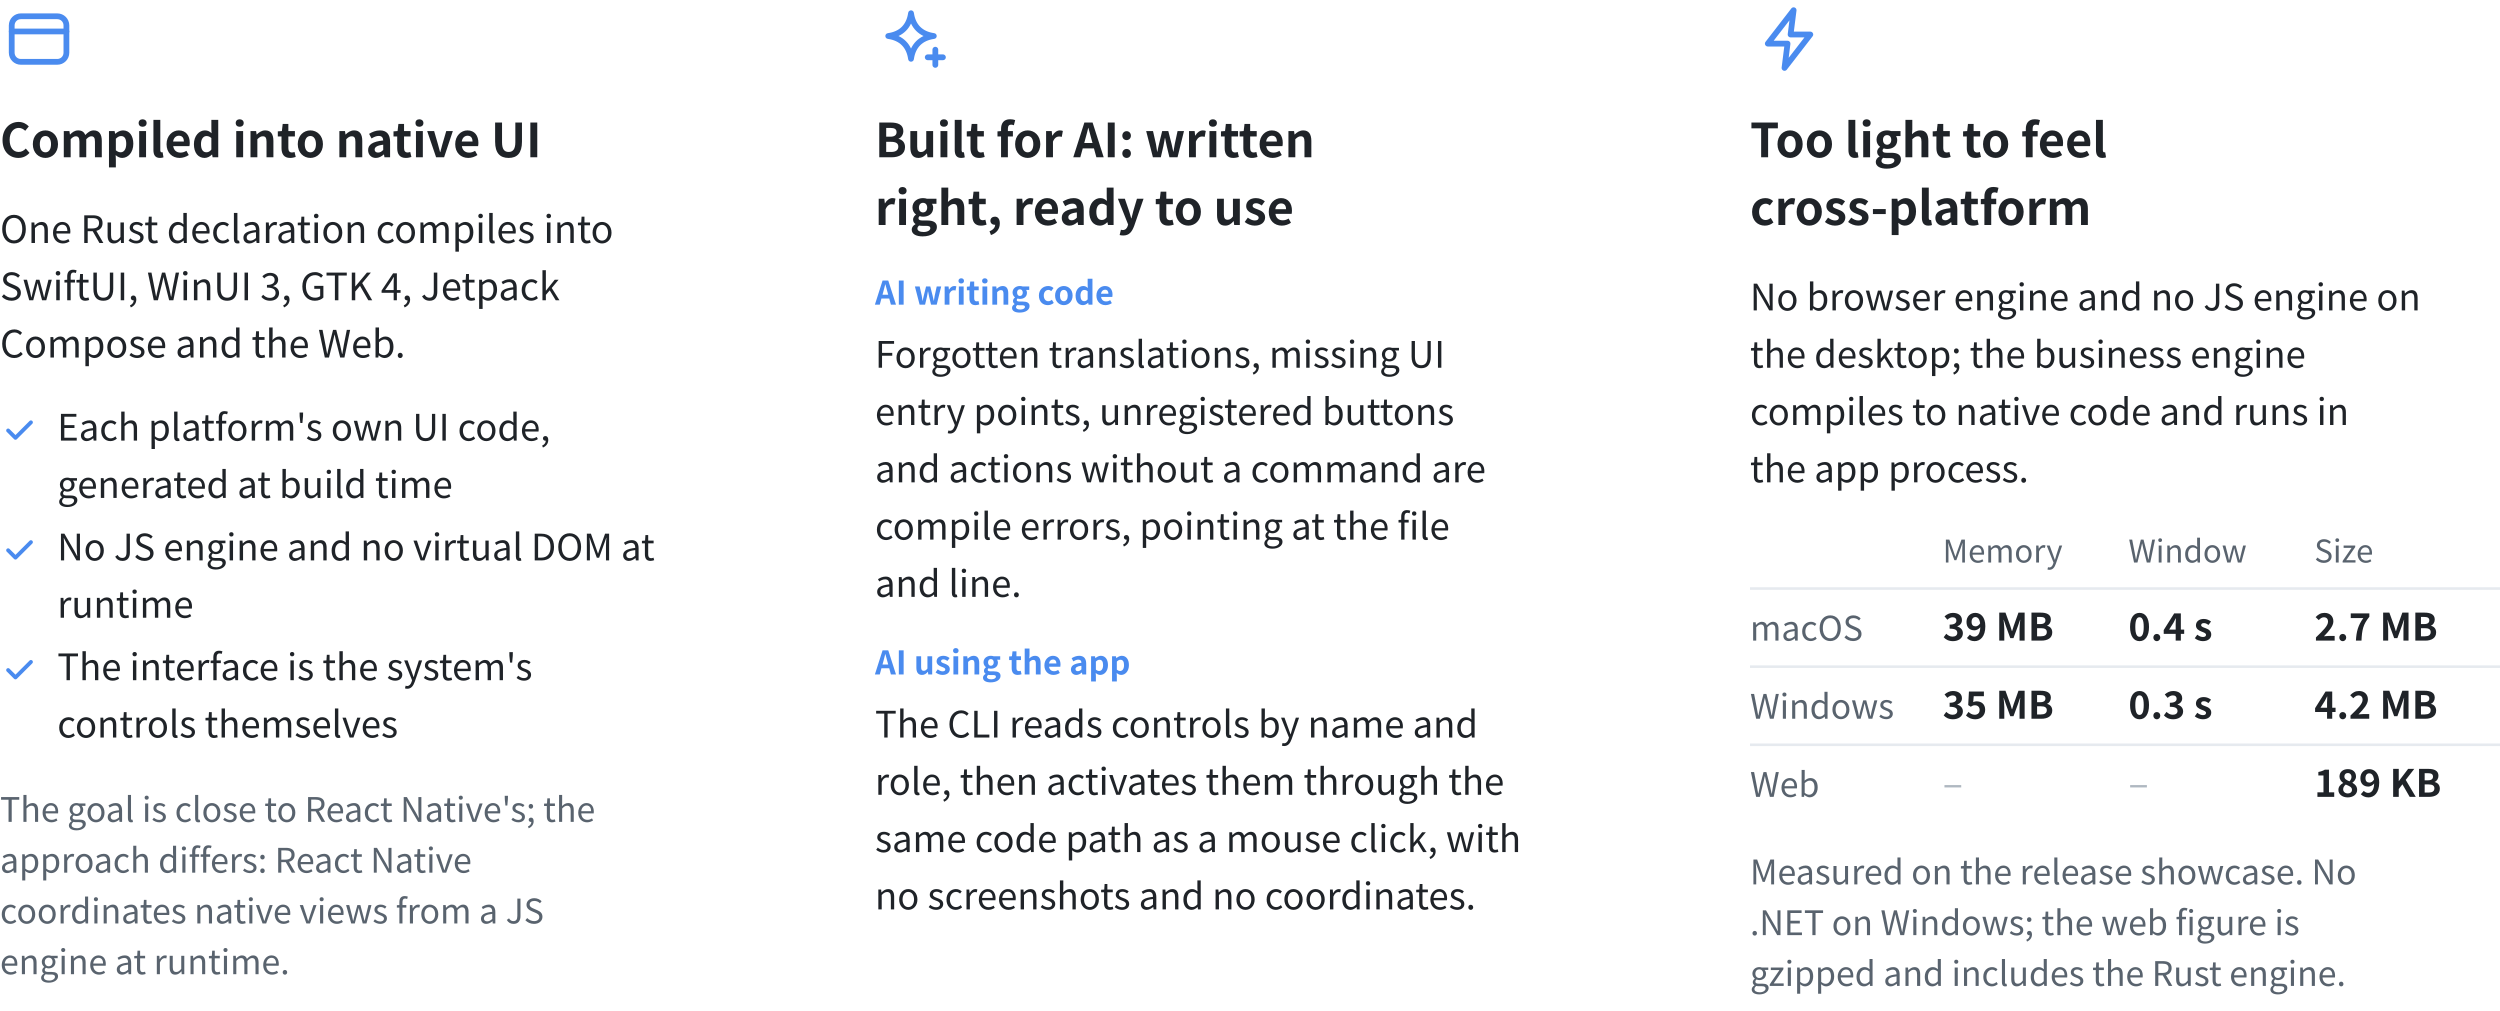
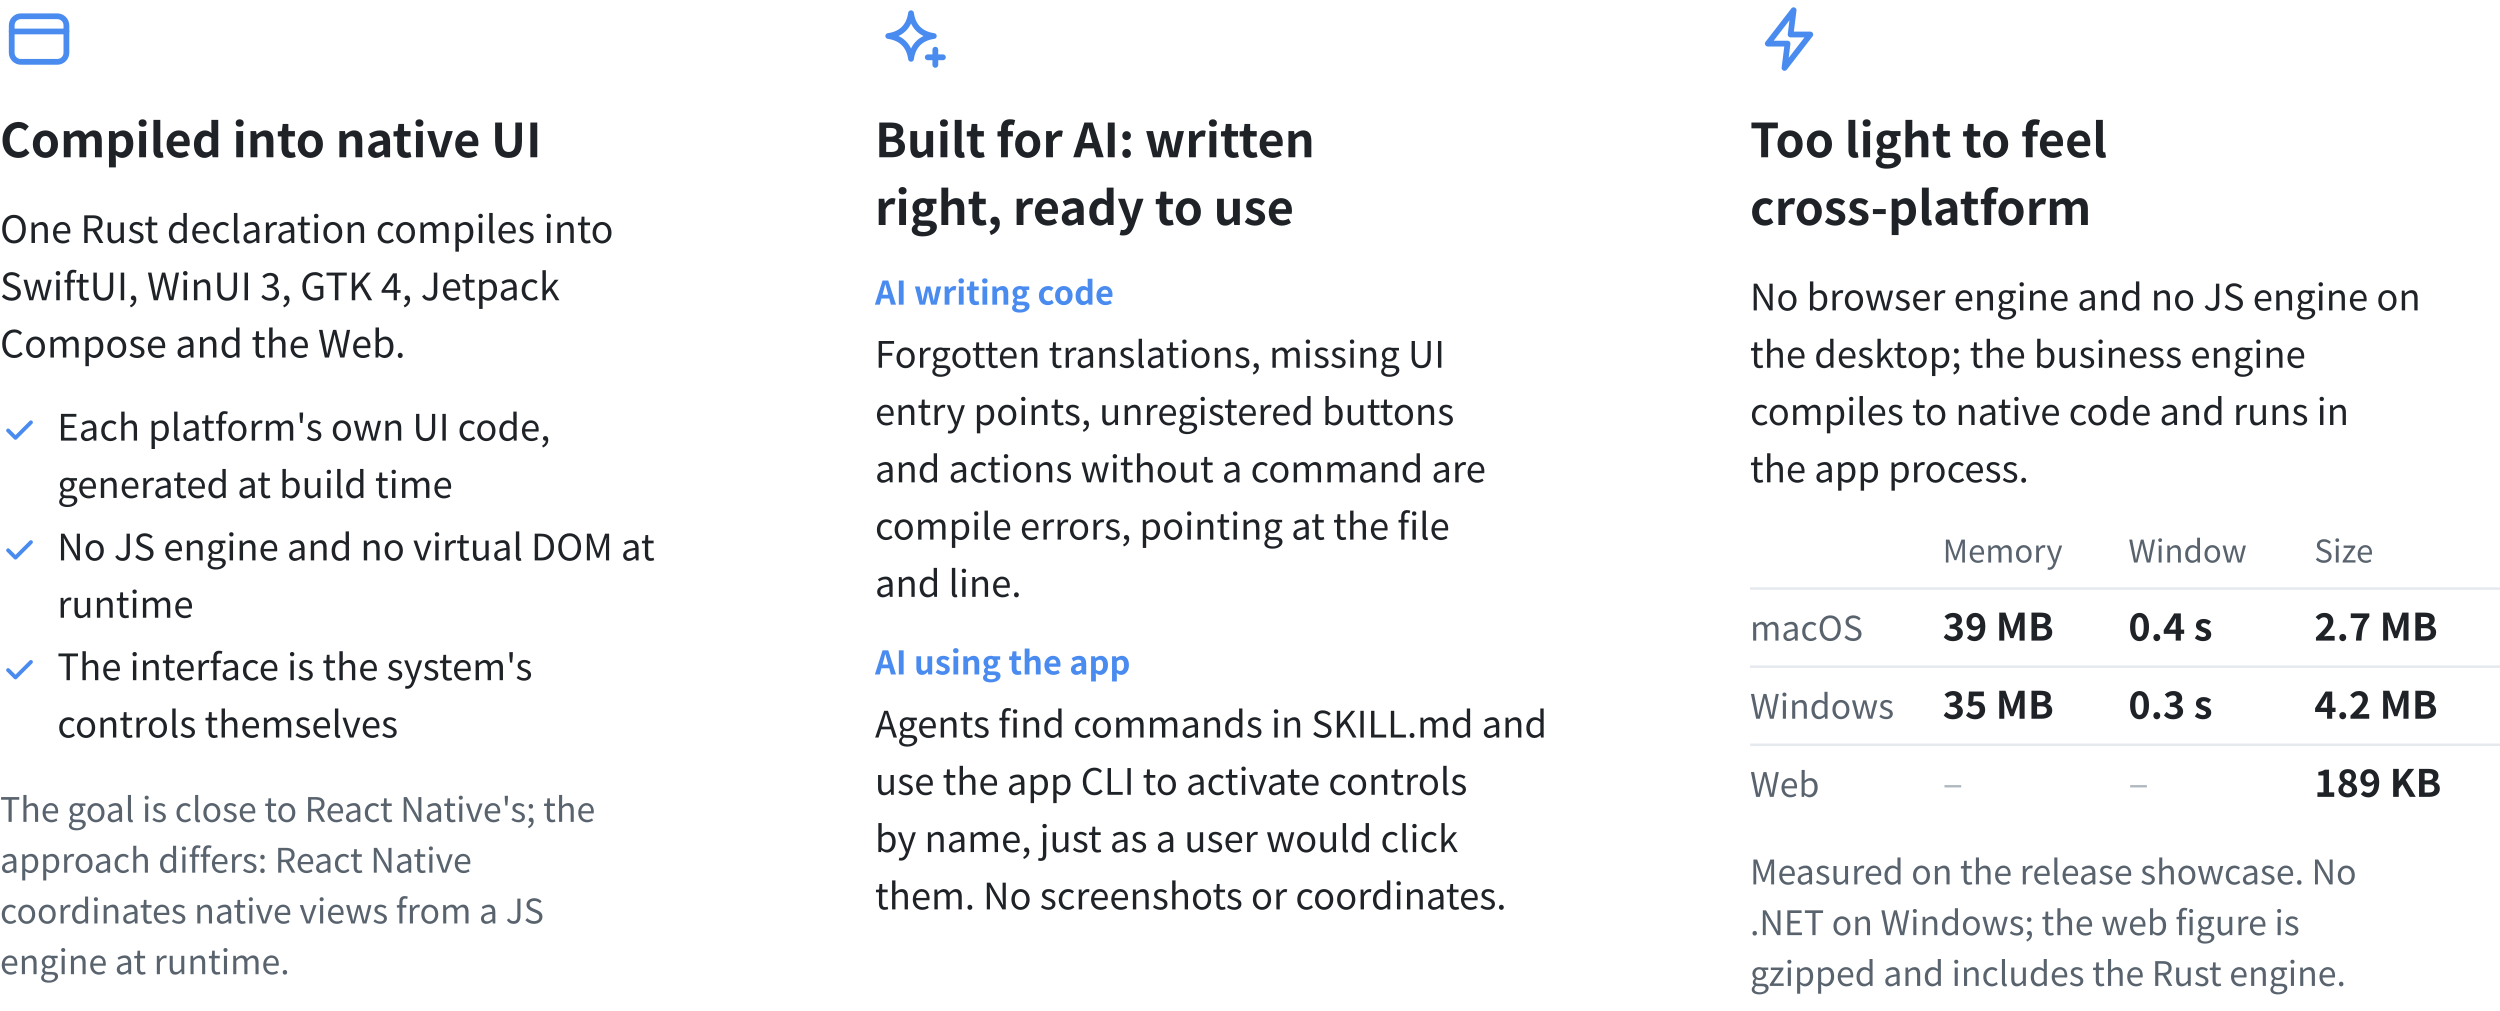
<svg xmlns="http://www.w3.org/2000/svg" viewBox="0 0 960 388" width="960" height="388" font-family="-apple-system, BlinkMacSystemFont, 'Segoe UI', 'PingFang SC', 'Hiragino Sans GB', 'Microsoft YaHei', 'Noto Sans CJK SC', 'Helvetica Neue', Arial, sans-serif">
  <defs>
    <symbol id="bern-logo" viewBox="0 0 1024 1024">
      <defs>
        <clipPath id="bern-symbol-disc">
          <circle cx="512" cy="512" r="512" />
        </clipPath>
      </defs>
      <g clip-path="url(#bern-symbol-disc)">
        <rect width="1024" height="1024" fill="#4A8BEF" />
        <path fill="#24324D" d="M 290.4 372.1 C 270.7 579.3 309.8 827.6 392.0 1060.0 L 1100 1100 L 1060.0 880.0 C 1013.0 692.2 904.4 451.5 684.3 270.5 A 14 14 0 0 0 662.4 286.5 C 693.7 364.2 711.6 444.8 715.3 529.4 A 36 36 0 0 1 691.6 564.9 C 620.6 590.7 549.5 616.5 478.5 642.4 A 36 36 0 0 1 436.0 628.1 C 383.8 547.6 344.6 461.1 317.8 369.5 A 14 14 0 0 0 290.4 372.1 Z" />
        <ellipse rx="22" ry="36" fill="#E8F4FF" transform="translate(520 760) rotate(-20)" />
        <ellipse rx="22" ry="36" fill="#E8F4FF" transform="translate(748 668) rotate(-20)" />
      </g>
    </symbol>
  </defs>
  <g transform="translate(0.0 0.0)">
    <g transform="translate(1.0 1.0) scale(1.1667)" fill="none" stroke="#4A8BEF" stroke-width="1.9" stroke-linecap="round" stroke-linejoin="round" color="#4A8BEF">
      <rect x="3" y="4.5" width="18" height="15" rx="3" />
      <path d="M3 9.5h18" />
    </g>
    <text x="0.0" y="60.4" font-size="18" fill="#1F2328" font-weight="700">Compiled into native UI</text>
    <text x="0.0" y="93.3" font-size="14.5" fill="#1F2328">One Rust declaration compiles into</text>
    <text x="0.0" y="115.3" font-size="14.5" fill="#1F2328">SwiftUI, WinUI 3, GTK 4, Jetpack</text>
    <text x="0.0" y="137.3" font-size="14.5" fill="#1F2328">Compose and the Web.</text>
    <g transform="translate(0.0 157.5) scale(0.625)" fill="none" stroke="#4A8BEF" stroke-width="2.4" stroke-linecap="round" stroke-linejoin="round" color="#4A8BEF">
      <path d="m5 12.5 4.5 4.5L19 7.5" />
    </g>
    <text x="22.0" y="169.2" font-size="14" fill="#1F2328">Each platform's own UI code,</text>
    <text x="22.0" y="191.2" font-size="14" fill="#1F2328">generated at build time</text>
    <g transform="translate(0.0 203.5) scale(0.625)" fill="none" stroke="#4A8BEF" stroke-width="2.4" stroke-linecap="round" stroke-linejoin="round" color="#4A8BEF">
      <path d="m5 12.5 4.5 4.5L19 7.5" />
    </g>
    <text x="22.0" y="215.2" font-size="14" fill="#1F2328">No JS engine and no virtual DOM at</text>
    <text x="22.0" y="237.2" font-size="14" fill="#1F2328">runtime</text>
    <g transform="translate(0.0 249.5) scale(0.625)" fill="none" stroke="#4A8BEF" stroke-width="2.4" stroke-linecap="round" stroke-linejoin="round" color="#4A8BEF">
      <path d="m5 12.5 4.5 4.5L19 7.5" />
    </g>
    <text x="22.0" y="261.2" font-size="14" fill="#1F2328">The interface is the system's</text>
    <text x="22.0" y="283.2" font-size="14" fill="#1F2328">controls themselves</text>
    <text x="0.0" y="315.6" font-size="13" fill="#59636E">The goal is close to React Native's; the</text>
    <text x="0.0" y="335.1" font-size="13" fill="#59636E">approach differs: React Native</text>
    <text x="0.0" y="354.6" font-size="13" fill="#59636E">coordinates native views from a JS</text>
    <text x="0.0" y="374.1" font-size="13" fill="#59636E">engine at runtime.</text>
  </g>
  <g transform="translate(336.0 0.0)">
    <g transform="translate(1.0 1.0) scale(1.1667)" fill="none" stroke="#4A8BEF" stroke-width="1.9" stroke-linecap="round" stroke-linejoin="round" color="#4A8BEF">
      <path d="M11 3.5c.6 4.3 3.2 6.9 7.5 7.5-4.3.6-6.9 3.2-7.5 7.5-.6-4.3-3.2-6.9-7.5-7.5 4.3-.6 6.9-3.2 7.5-7.5z" />
      <path d="M19 15.5v5M16.5 18h5" />
    </g>
    <text x="0.0" y="60.4" font-size="18" fill="#1F2328" font-weight="700">Built for AI: written</text>
    <text x="0.0" y="86.4" font-size="18" fill="#1F2328" font-weight="700">right, ready to use</text>
    <text x="0.0" y="117.0" font-size="12.5" font-weight="700" fill="#4A8BEF">AI writing code</text>
    <text x="0.0" y="141.2" font-size="14" fill="#1F2328">Forgotten translations, missing UI</text>
    <text x="0.0" y="163.2" font-size="14" fill="#1F2328">entry points, unregistered buttons</text>
    <text x="0.0" y="185.2" font-size="14" fill="#1F2328">and actions without a command are</text>
    <text x="0.0" y="207.2" font-size="14" fill="#1F2328">compile errors, pointing at the file</text>
    <text x="0.0" y="229.2" font-size="14" fill="#1F2328">and line.</text>
    <text x="0.0" y="259.0" font-size="12.5" font-weight="700" fill="#4A8BEF">AI using the app</text>
-     <text x="0.0" y="283.2" font-size="14" fill="#1F2328">The CLI reads controls by name and</text>
-     <text x="0.0" y="305.2" font-size="14" fill="#1F2328">role, then activates them through the</text>
-     <text x="0.0" y="327.2" font-size="14" fill="#1F2328">same code path as a mouse click, with</text>
-     <text x="0.0" y="349.2" font-size="14" fill="#1F2328">no screenshots and no coordinates.</text>
+     <text x="0.0" y="283.2" font-size="14" fill="#1F2328">Agents find commands in SKILL.md and</text>
+     <text x="0.0" y="305.2" font-size="14" fill="#1F2328">use the app CLI to activate controls</text>
+     <text x="0.0" y="327.2" font-size="14" fill="#1F2328">by name, just as a user would click</text>
+     <text x="0.0" y="349.2" font-size="14" fill="#1F2328">them. No screenshots or coordinates.</text>
  </g>
  <g transform="translate(672.0 0.0)">
    <g transform="translate(1.0 1.0) scale(1.1667)" fill="none" stroke="#4A8BEF" stroke-width="1.9" stroke-linecap="round" stroke-linejoin="round" color="#4A8BEF">
      <path d="M13.5 2.5 5 13.5h6.5l-1 8 8.5-11h-6.5z" />
    </g>
    <text x="0.0" y="60.4" font-size="18" fill="#1F2328" font-weight="700">Too light to feel</text>
    <text x="0.0" y="86.4" font-size="18" fill="#1F2328" font-weight="700">cross-platform</text>
    <text x="0.0" y="119.2" font-size="14" fill="#1F2328">No browser engine and no JS engine on</text>
    <text x="0.0" y="141.2" font-size="14" fill="#1F2328">the desktop; the business engine</text>
    <text x="0.0" y="163.2" font-size="14" fill="#1F2328">compiles to native code and runs in</text>
    <text x="0.0" y="185.2" font-size="14" fill="#1F2328">the app process.</text>
    <text x="74.0" y="216" font-size="12" fill="#59636E">Memory</text>
    <text x="145.3" y="216" font-size="12" fill="#59636E">Window</text>
    <text x="216.7" y="216" font-size="12" fill="#59636E">Size</text>
    <line x1="0" y1="226.0" x2="288.0" y2="226.0" stroke="#E6EAEF" />
    <text x="0" y="246.0" font-size="13" fill="#59636E">macOS</text>
    <text x="74.0" y="246.0" font-size="14.5" font-weight="700" fill="#1F2328">39 MB</text>
    <text x="145.3" y="246.0" font-size="14.5" font-weight="700" fill="#1F2328">0.4 s</text>
    <text x="216.7" y="246.0" font-size="14.5" font-weight="700" fill="#1F2328">2.7 MB</text>
    <line x1="0" y1="256.0" x2="288.0" y2="256.0" stroke="#E6EAEF" />
    <text x="0" y="276.0" font-size="13" fill="#59636E">Windows</text>
    <text x="74.0" y="276.0" font-size="14.5" font-weight="700" fill="#1F2328">35 MB</text>
    <text x="145.3" y="276.0" font-size="14.5" font-weight="700" fill="#1F2328">0.3 s</text>
    <text x="216.7" y="276.0" font-size="14.5" font-weight="700" fill="#1F2328">4.2 MB</text>
    <line x1="0" y1="286.0" x2="288.0" y2="286.0" stroke="#E6EAEF" />
    <text x="0" y="306.0" font-size="13" fill="#59636E">Web</text>
    <text x="74.0" y="306.0" font-size="14.5" font-weight="400" fill="#AFB8C1">–</text>
    <text x="145.3" y="306.0" font-size="14.5" font-weight="400" fill="#AFB8C1">–</text>
    <text x="216.7" y="306.0" font-size="14.5" font-weight="700" fill="#1F2328">189 KB</text>
    <text x="0.0" y="339.6" font-size="13" fill="#59636E">Measured on the release showcase. No</text>
    <text x="0.0" y="359.1" font-size="13" fill="#59636E">.NET on Windows; the web figure is</text>
    <text x="0.0" y="378.6" font-size="13" fill="#59636E">gzipped and includes the Rust engine.</text>
  </g>
</svg>
